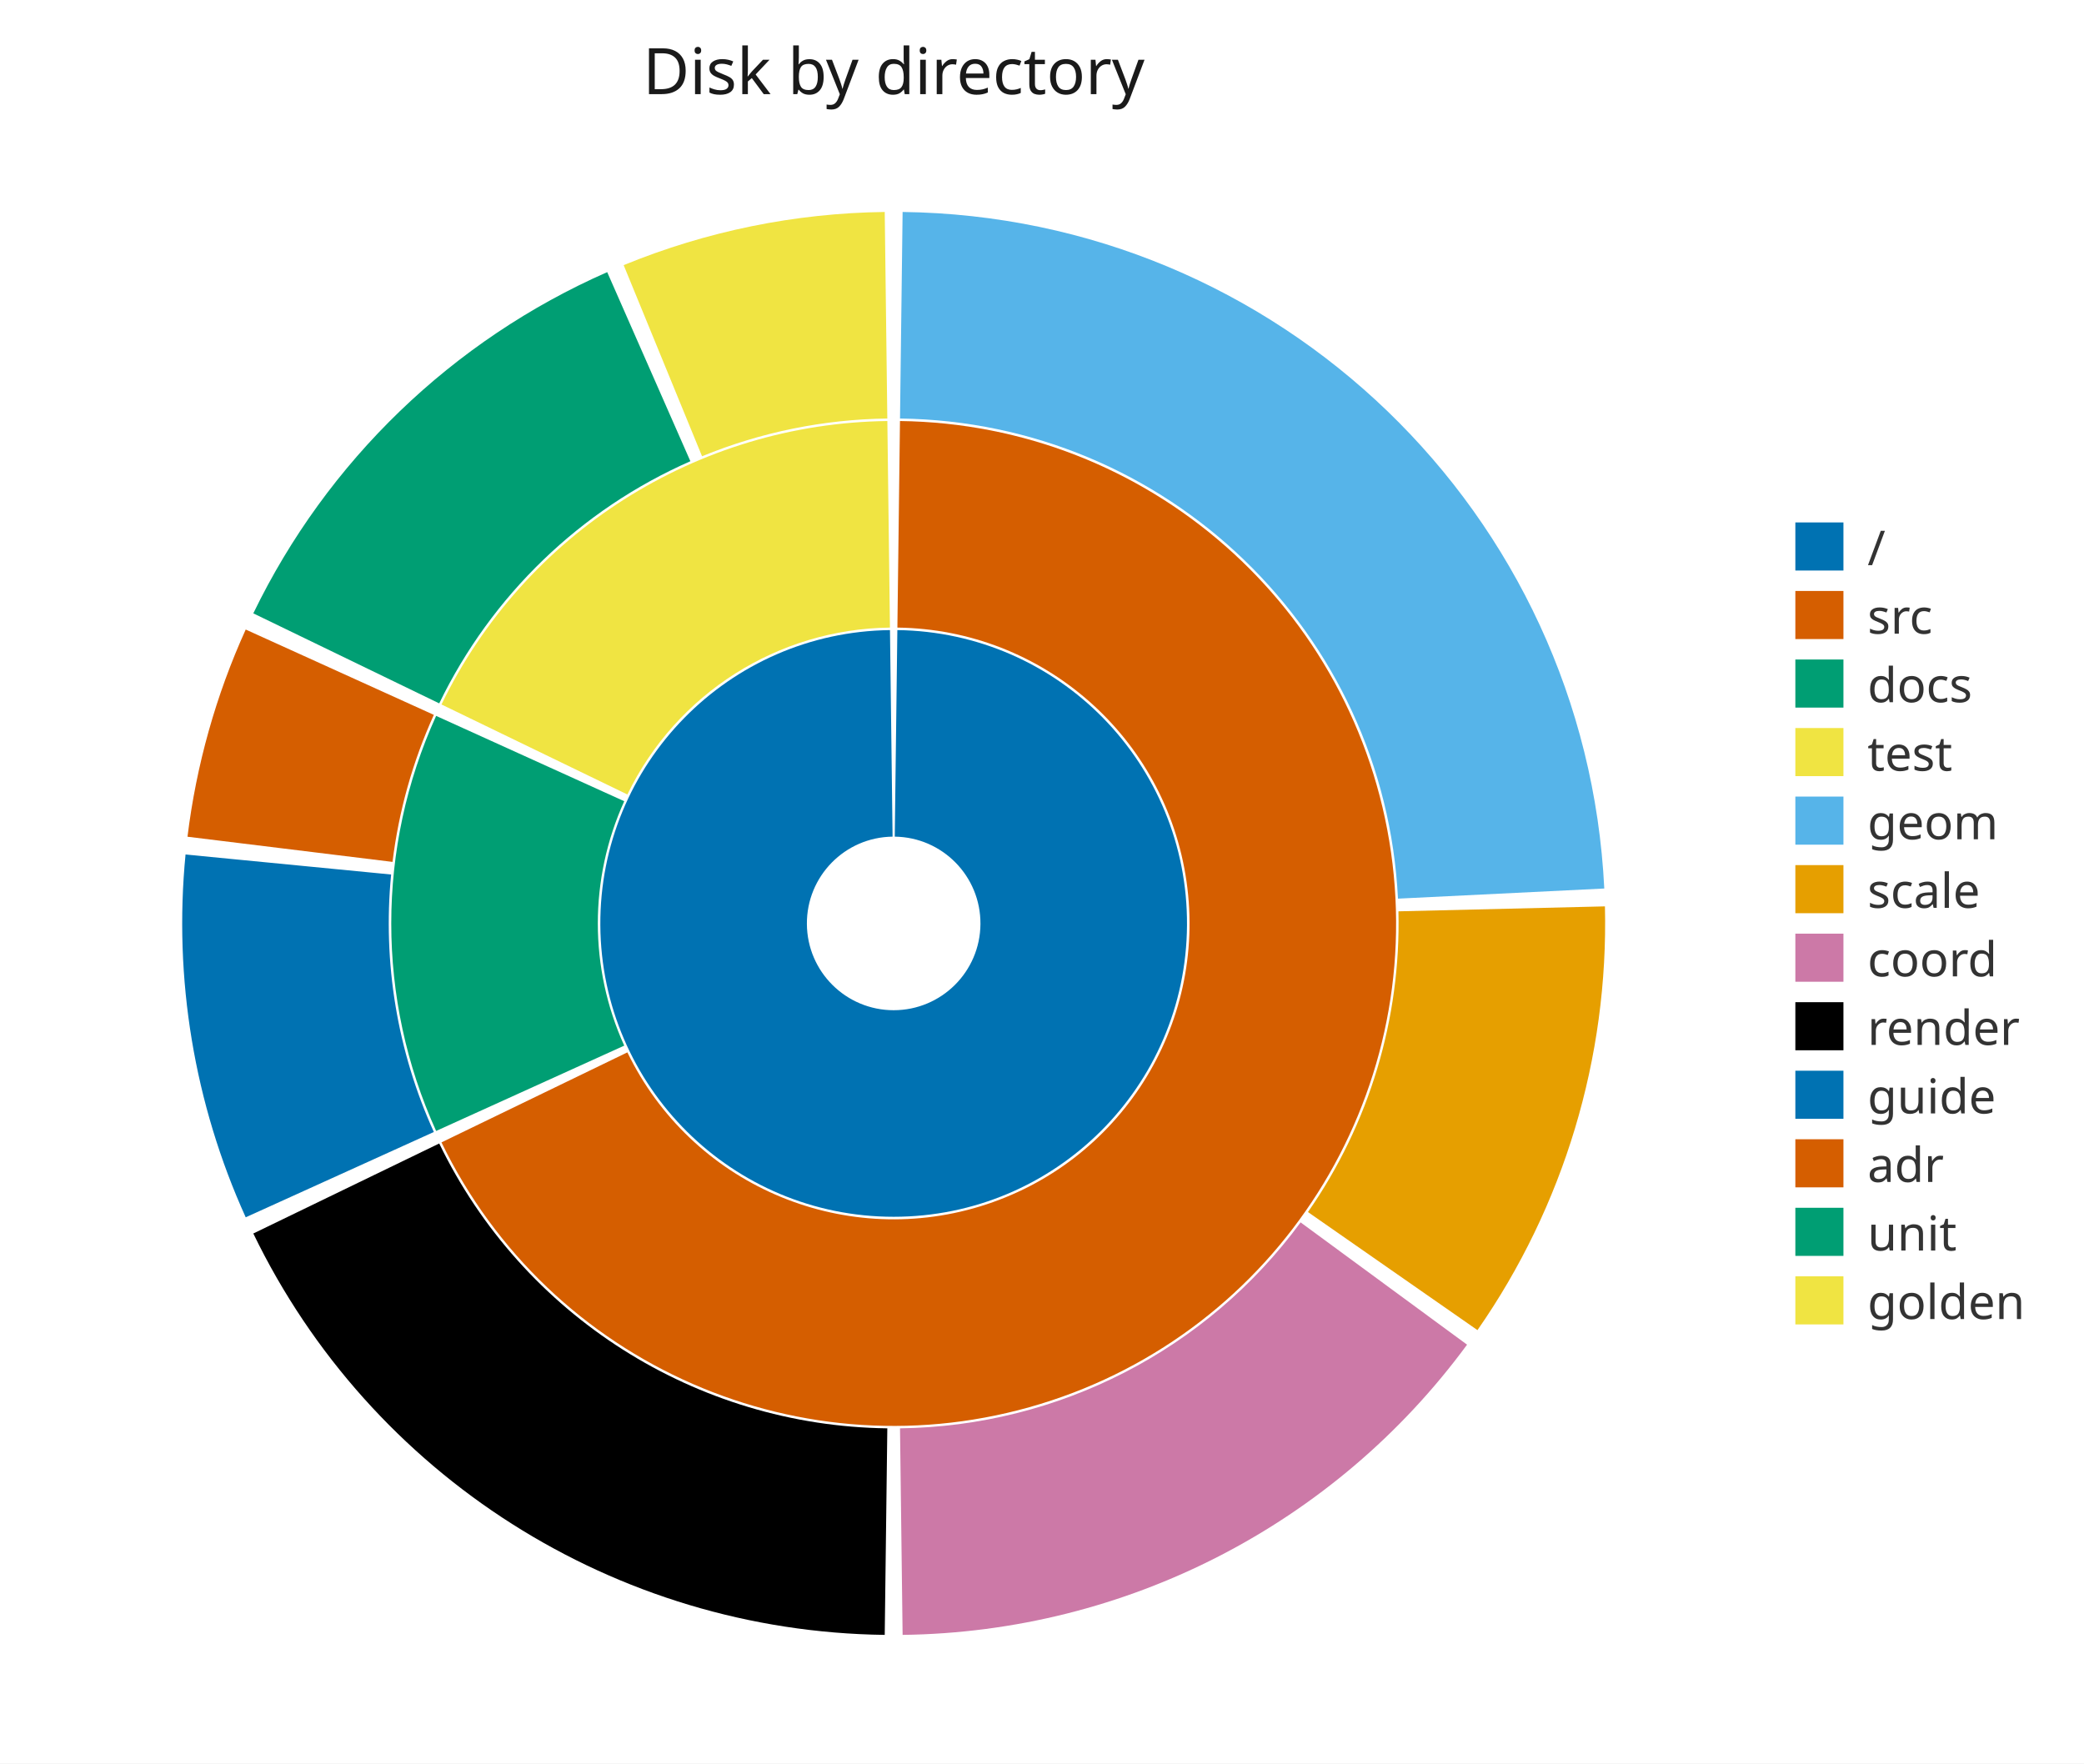
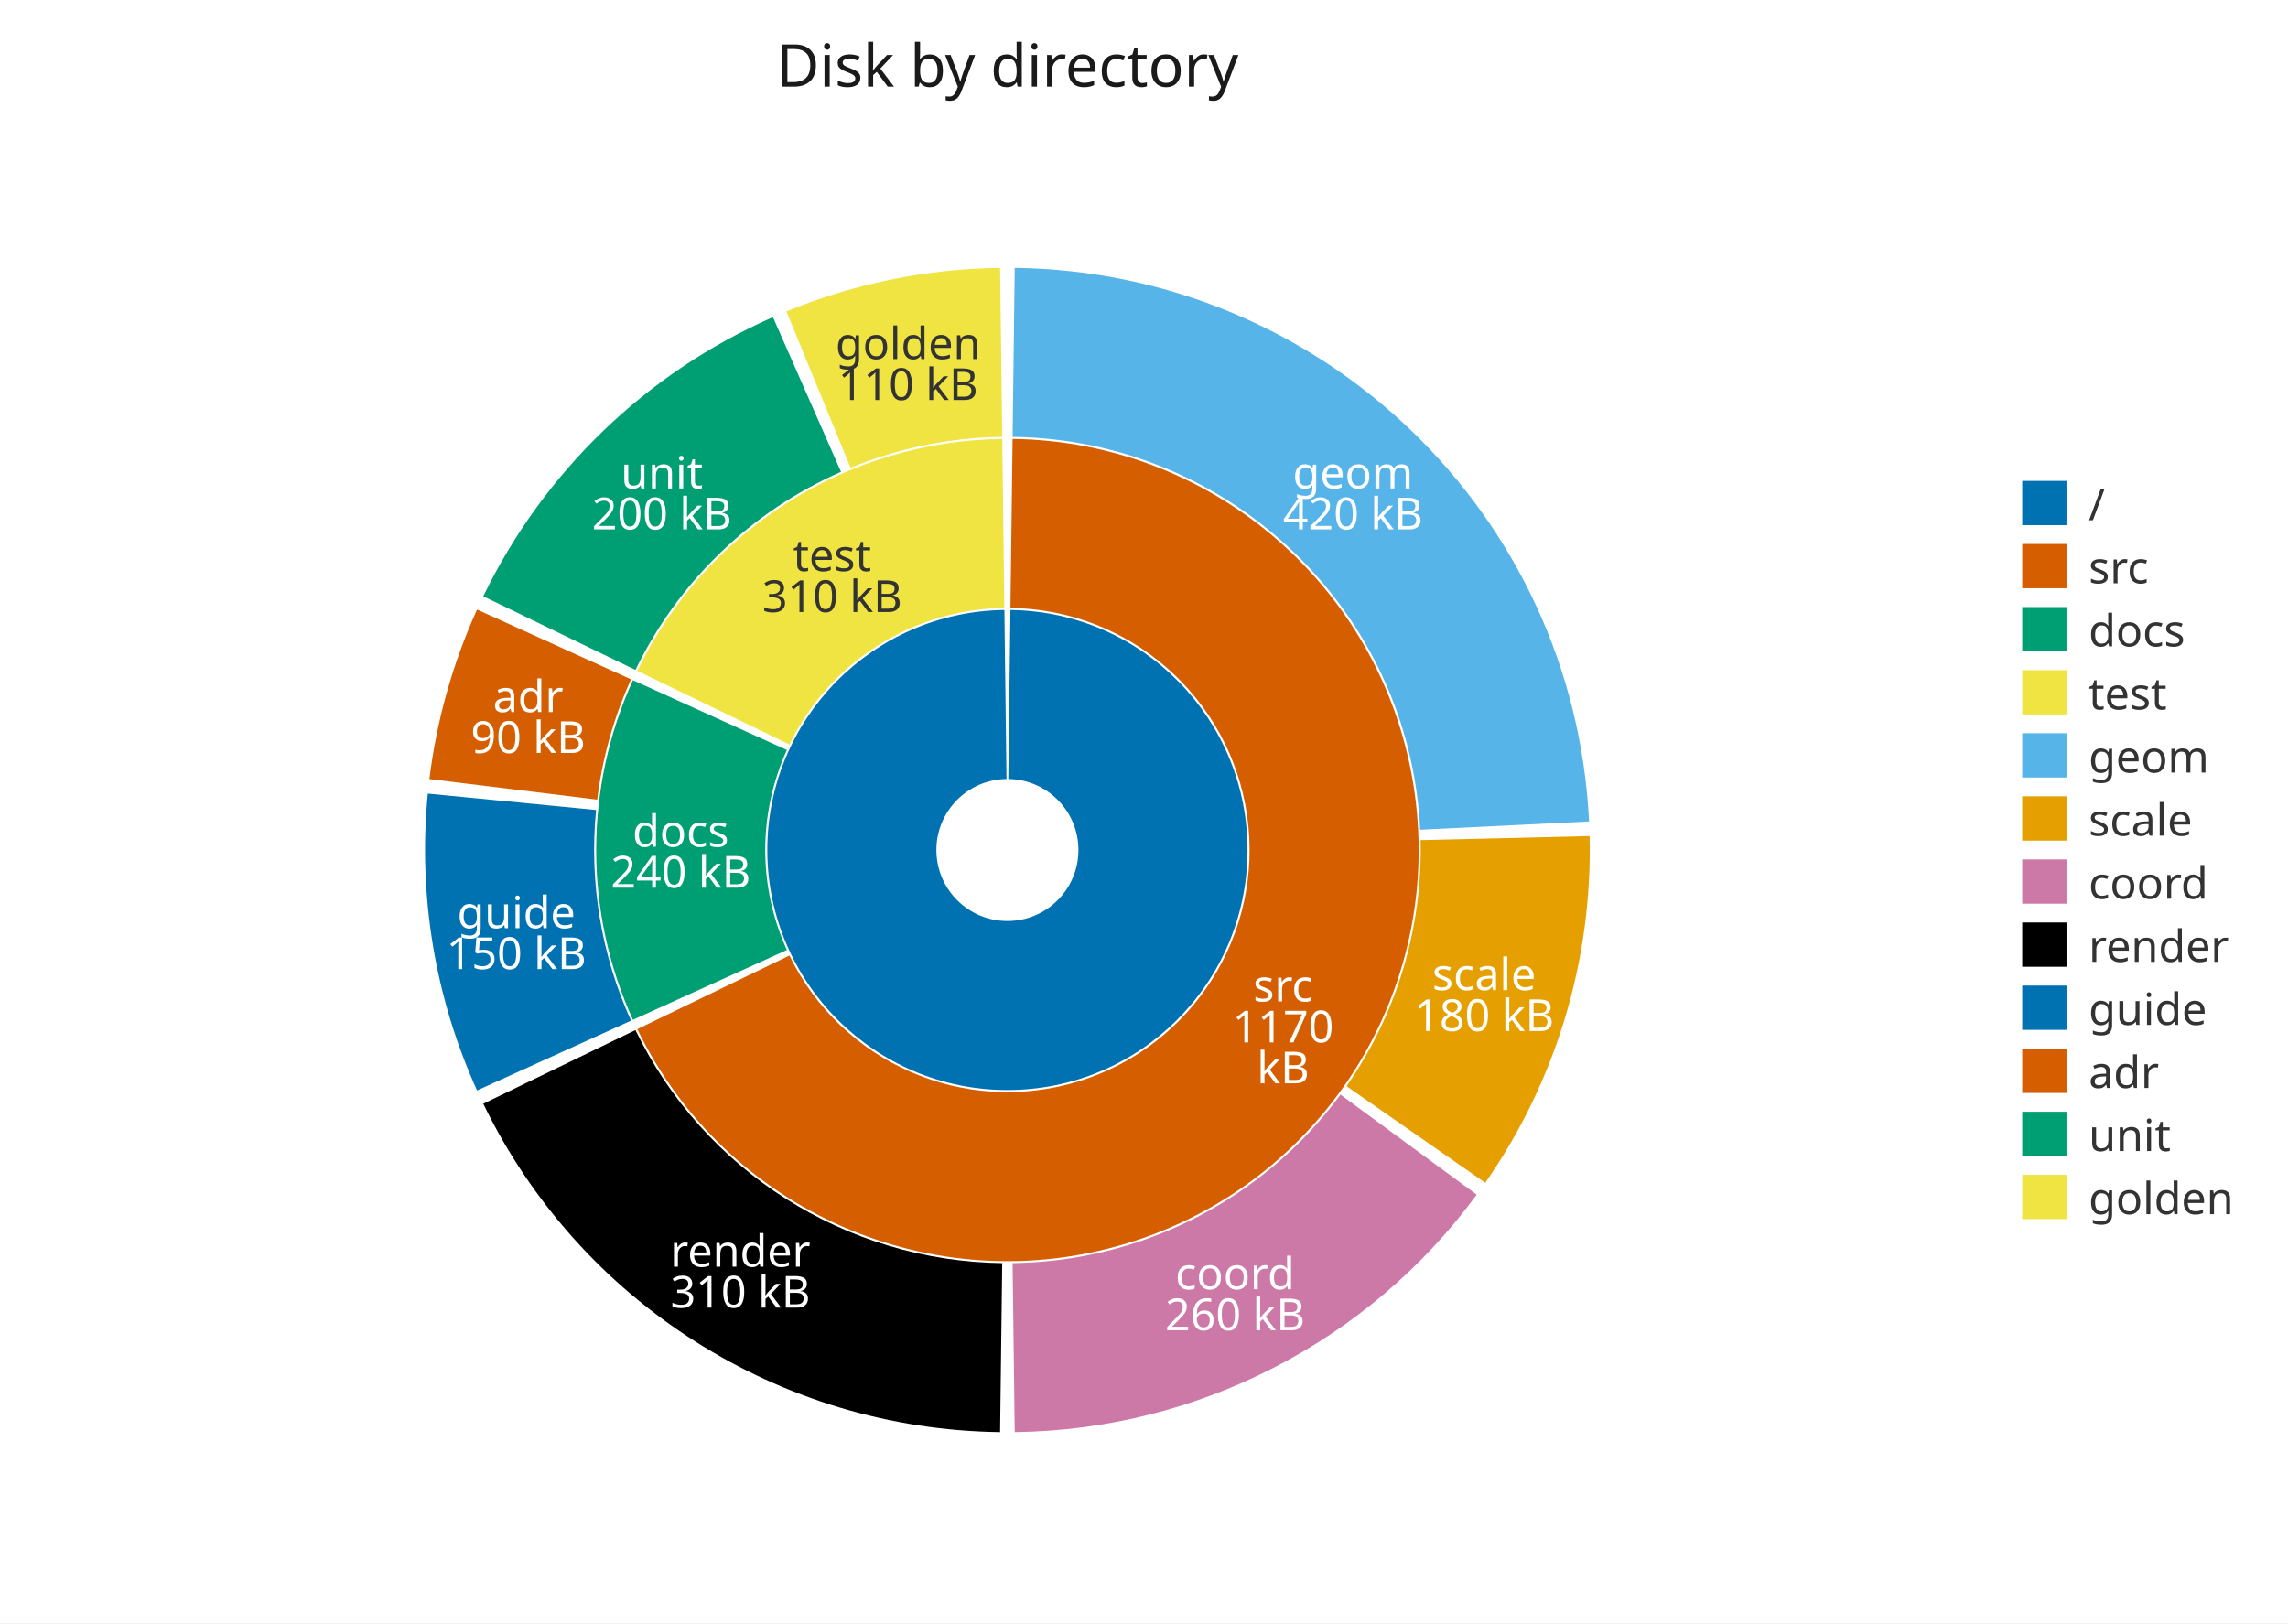
- <svg xmlns="http://www.w3.org/2000/svg" width="520" height="440" viewBox="0 0 520 440" role="img" aria-labelledby="figure-title">
+ <svg xmlns="http://www.w3.org/2000/svg" width="620" height="440" viewBox="0 0 620 440" role="img" aria-labelledby="figure-title">
  <defs>
    <clipPath id="c1">
-       <path d="M222.988,52.56 C321.206,52.56 400.828,132.182 400.828,230.4 C400.828,328.618 321.206,408.24 222.988,408.24 C124.77,408.24 45.148,328.618 45.148,230.4 C45.148,132.182 124.77,52.56 222.988,52.56 Z" />
+       <path d="M272.988,72.32 C360.293,72.32 431.068,143.095 431.068,230.4 C431.068,317.705 360.293,388.48 272.988,388.48 C185.683,388.48 114.908,317.705 114.908,230.4 C114.908,143.095 185.683,72.32 272.988,72.32 Z" />
+     </clipPath>
+     <clipPath id="c2">
+       <path d="M12,32.8 L533.976,32.8 L533.976,428 L12,428 Z" />
    </clipPath>
  </defs>
-   <path d="M0,0 L520,0 L520,440 L0,440 Z" fill="#ffffff" />
-   <text x="222.988" y="23.488" font-family="sans-serif" font-size="16" text-anchor="middle" fill="#1a1a1a">Disk by directory</text>
+   <path d="M0,0 L620,0 L620,440 L0,440 Z" fill="#ffffff" />
+   <text x="272.988" y="23.488" font-family="sans-serif" font-size="16" text-anchor="middle" fill="#1a1a1a">Disk by directory</text>
  <g clip-path="url(#c1)">
-     <path d="M223.908,157.212 C264.149,157.717 296.434,190.616 296.181,230.86 C295.928,271.104 263.233,303.594 222.988,303.594 C182.743,303.594 150.048,271.104 149.795,230.86 C149.542,190.616 181.827,157.717 222.068,157.212 L222.716,208.748 C210.811,208.898 201.26,218.63 201.335,230.536 C201.409,242.442 211.082,252.054 222.988,252.054 C234.894,252.054 244.567,242.442 244.641,230.536 C244.716,218.63 235.165,208.898 223.26,208.748 Z M61.312,303.727 C48.46,275.389 43.282,244.172 46.296,213.203 L97.594,218.195 C95.455,240.174 99.13,262.328 108.251,282.438 Z" fill="#0072b2" />
-     <path d="M224.563,105.049 C286.345,105.826 338.348,151.502 347.088,212.667 C355.828,273.832 318.699,332.245 259.607,350.293 C200.515,368.341 137.085,340.643 110.158,285.032 L156.547,262.571 C172.403,295.318 209.755,311.629 244.551,301.001 C279.348,290.373 301.213,255.976 296.066,219.958 C290.919,183.94 260.297,157.043 223.916,156.586 Z M46.784,208.768 C48.978,190.899 53.876,173.468 61.312,157.073 L108.251,178.362 C102.974,189.997 99.497,202.367 97.94,215.048 Z" fill="#d55e00" />
-     <path d="M108.821,282.18 C93.896,249.273 93.896,211.527 108.821,178.62 L155.759,199.909 C146.971,219.286 146.971,241.514 155.759,260.891 Z M63.206,153.034 C81.59,115.065 112.894,84.884 151.509,67.899 L172.261,115.077 C144.857,127.131 122.642,148.55 109.595,175.495 Z" fill="#009e73" />
-     <path d="M110.158,175.768 C130.854,133.025 173.926,105.646 221.413,105.049 L222.06,156.586 C194.098,156.937 168.734,173.059 156.547,198.229 Z M155.615,66.154 C176.3,57.669 198.401,53.168 220.757,52.887 L221.405,104.423 C205.54,104.623 189.855,107.817 175.175,113.839 Z" fill="#f0e442" />
-     <path d="M225.219,52.887 C319.009,54.066 395.698,128.003 400.301,221.688 L348.823,224.217 C345.556,157.732 291.132,105.26 224.571,104.423 Z" fill="#56b4e9" />
-     <path d="M400.464,226.146 C401.368,263.874 390.226,300.908 368.656,331.873 L326.365,302.413 C341.673,280.438 349.58,254.155 348.938,227.381 Z" fill="#e69f00" />
-     <path d="M366.06,335.502 C333.076,380.402 280.927,407.213 225.219,407.913 L224.571,356.377 C264.106,355.88 301.115,336.852 324.522,304.988 Z" fill="#cc79a7" />
-     <path d="M220.757,407.913 C153.51,407.068 92.515,368.296 63.206,307.766 L109.595,285.305 C130.394,328.262 173.681,355.777 221.405,356.377 Z" fill="#000000" />
+     <path d="M273.806,165.344 C309.576,165.793 338.273,195.037 338.048,230.809 C337.823,266.581 308.761,295.461 272.988,295.461 C237.215,295.461 208.153,266.581 207.928,230.809 C207.703,195.037 236.4,165.793 272.17,165.344 L272.746,211.154 C262.164,211.287 253.674,219.938 253.741,230.521 C253.807,241.104 262.405,249.648 272.988,249.648 C283.571,249.648 292.169,241.104 292.235,230.521 C292.302,219.938 283.812,211.287 273.23,211.154 Z M129.276,295.579 C117.852,270.391 113.249,242.642 115.928,215.113 L161.527,219.551 C159.625,239.088 162.892,258.78 170.999,276.656 Z" fill="#0072b2" />
+     <path d="M274.388,118.977 C329.305,119.667 375.53,160.268 383.299,214.637 C391.068,269.006 358.064,320.929 305.538,336.972 C253.012,353.015 196.63,328.394 172.695,278.962 L213.929,258.996 C228.023,288.105 261.225,302.603 292.156,293.156 C323.086,283.709 342.521,253.134 337.946,221.118 C333.371,189.102 306.151,165.194 273.813,164.787 Z M116.362,211.171 C118.312,195.288 122.667,179.794 129.276,165.221 L170.999,184.144 C166.309,194.486 163.218,205.482 161.834,216.754 Z" fill="#d55e00" />
+     <path d="M171.506,276.426 C158.24,247.176 158.24,213.624 171.506,184.374 L213.229,203.297 C205.417,220.521 205.417,240.279 213.229,257.503 Z M130.96,161.63 C147.301,127.88 175.127,101.053 209.451,85.955 L227.897,127.891 C203.538,138.605 183.791,157.644 172.194,181.595 Z" fill="#009e73" />
+     <path d="M172.695,181.838 C191.091,143.844 229.378,119.508 271.588,118.977 L272.163,164.787 C247.308,165.1 224.762,179.43 213.929,201.804 Z M213.101,84.404 C231.488,76.862 251.133,72.86 271.005,72.611 L271.581,118.421 C257.478,118.598 243.536,121.437 230.488,126.79 Z" fill="#f0e442" />
+     <path d="M274.971,72.611 C358.34,73.658 426.508,139.381 430.6,222.656 L384.841,224.904 C381.937,165.806 333.56,119.164 274.395,118.421 Z" fill="#56b4e9" />
+     <path d="M430.745,226.619 C431.548,260.154 421.644,293.073 402.47,320.598 L364.878,294.412 C378.486,274.878 385.514,251.516 384.944,227.717 Z" fill="#e69f00" />
+     <path d="M400.163,323.824 C370.844,363.735 324.489,387.567 274.971,388.189 L274.395,342.379 C309.537,341.938 342.434,325.024 363.241,296.701 Z" fill="#cc79a7" />
+     <path d="M271.005,388.189 C211.23,387.438 157.012,352.974 130.96,299.17 L172.194,279.205 C190.682,317.388 229.16,341.846 271.581,342.379 Z" fill="#000000" />
  </g>
-   <path d="M447.976,130.35 L459.976,130.35 L459.976,142.35 L447.976,142.35 Z" fill="#0072b2" />
-   <text x="465.976" y="136.35" font-family="sans-serif" font-size="12" dominant-baseline="central" fill="#333333">/</text>
-   <path d="M447.976,147.45 L459.976,147.45 L459.976,159.45 L447.976,159.45 Z" fill="#d55e00" />
-   <text x="465.976" y="153.45" font-family="sans-serif" font-size="12" dominant-baseline="central" fill="#333333">src</text>
-   <path d="M447.976,164.55 L459.976,164.55 L459.976,176.55 L447.976,176.55 Z" fill="#009e73" />
-   <text x="465.976" y="170.55" font-family="sans-serif" font-size="12" dominant-baseline="central" fill="#333333">docs</text>
-   <path d="M447.976,181.65 L459.976,181.65 L459.976,193.65 L447.976,193.65 Z" fill="#f0e442" />
-   <text x="465.976" y="187.65" font-family="sans-serif" font-size="12" dominant-baseline="central" fill="#333333">test</text>
-   <path d="M447.976,198.75 L459.976,198.75 L459.976,210.75 L447.976,210.75 Z" fill="#56b4e9" />
-   <text x="465.976" y="204.75" font-family="sans-serif" font-size="12" dominant-baseline="central" fill="#333333">geom</text>
-   <path d="M447.976,215.85 L459.976,215.85 L459.976,227.85 L447.976,227.85 Z" fill="#e69f00" />
-   <text x="465.976" y="221.85" font-family="sans-serif" font-size="12" dominant-baseline="central" fill="#333333">scale</text>
-   <path d="M447.976,232.95 L459.976,232.95 L459.976,244.95 L447.976,244.95 Z" fill="#cc79a7" />
-   <text x="465.976" y="238.95" font-family="sans-serif" font-size="12" dominant-baseline="central" fill="#333333">coord</text>
-   <path d="M447.976,250.05 L459.976,250.05 L459.976,262.05 L447.976,262.05 Z" fill="#000000" />
-   <text x="465.976" y="256.05" font-family="sans-serif" font-size="12" dominant-baseline="central" fill="#333333">render</text>
-   <path d="M447.976,267.15 L459.976,267.15 L459.976,279.15 L447.976,279.15 Z" fill="#0072b2" />
-   <text x="465.976" y="273.15" font-family="sans-serif" font-size="12" dominant-baseline="central" fill="#333333">guide</text>
-   <path d="M447.976,284.25 L459.976,284.25 L459.976,296.25 L447.976,296.25 Z" fill="#d55e00" />
-   <text x="465.976" y="290.25" font-family="sans-serif" font-size="12" dominant-baseline="central" fill="#333333">adr</text>
-   <path d="M447.976,301.35 L459.976,301.35 L459.976,313.35 L447.976,313.35 Z" fill="#009e73" />
-   <text x="465.976" y="307.35" font-family="sans-serif" font-size="12" dominant-baseline="central" fill="#333333">unit</text>
-   <path d="M447.976,318.45 L459.976,318.45 L459.976,330.45 L447.976,330.45 Z" fill="#f0e442" />
-   <text x="465.976" y="324.45" font-family="sans-serif" font-size="12" dominant-baseline="central" fill="#333333">golden</text>
+   <g clip-path="url(#c2)">
+     <text x="347.697" y="266.789" font-family="sans-serif" font-size="12" text-anchor="middle" dominant-baseline="central" fill="#ffffff">src</text>
+     <text x="347.697" y="277.889" font-family="sans-serif" font-size="12" text-anchor="middle" dominant-baseline="central" fill="#ffffff">1170</text>
+     <text x="347.697" y="288.989" font-family="sans-serif" font-size="12" text-anchor="middle" dominant-baseline="central" fill="#ffffff">kB</text>
+     <text x="184.463" y="224.85" font-family="sans-serif" font-size="12" text-anchor="middle" dominant-baseline="central" fill="#ffffff">docs</text>
+     <text x="184.463" y="235.95" font-family="sans-serif" font-size="12" text-anchor="middle" dominant-baseline="central" fill="#ffffff">240 kB</text>
+     <text x="225.499" y="150.141" font-family="sans-serif" font-size="12" text-anchor="middle" dominant-baseline="central" fill="#333333">test</text>
+     <text x="225.499" y="161.241" font-family="sans-serif" font-size="12" text-anchor="middle" dominant-baseline="central" fill="#333333">310 kB</text>
+     <text x="366.615" y="127.739" font-family="sans-serif" font-size="12" text-anchor="middle" dominant-baseline="central" fill="#ffffff">geom</text>
+     <text x="366.615" y="138.839" font-family="sans-serif" font-size="12" text-anchor="middle" dominant-baseline="central" fill="#ffffff">420 kB</text>
+     <text x="402.163" y="263.713" font-family="sans-serif" font-size="12" text-anchor="middle" dominant-baseline="central" fill="#ffffff">scale</text>
+     <text x="402.163" y="274.813" font-family="sans-serif" font-size="12" text-anchor="middle" dominant-baseline="central" fill="#ffffff">180 kB</text>
+     <text x="334.668" y="344.818" font-family="sans-serif" font-size="12" text-anchor="middle" dominant-baseline="central" fill="#ffffff">coord</text>
+     <text x="334.668" y="355.918" font-family="sans-serif" font-size="12" text-anchor="middle" dominant-baseline="central" fill="#ffffff">260 kB</text>
+     <text x="200.624" y="338.693" font-family="sans-serif" font-size="12" text-anchor="middle" dominant-baseline="central" fill="#ffffff">render</text>
+     <text x="200.624" y="349.793" font-family="sans-serif" font-size="12" text-anchor="middle" dominant-baseline="central" fill="#ffffff">310 kB</text>
+     <text x="139.912" y="246.925" font-family="sans-serif" font-size="12" text-anchor="middle" dominant-baseline="central" fill="#ffffff">guide</text>
+     <text x="139.912" y="258.025" font-family="sans-serif" font-size="12" text-anchor="middle" dominant-baseline="central" fill="#ffffff">150 kB</text>
+     <text x="143.124" y="188.353" font-family="sans-serif" font-size="12" text-anchor="middle" dominant-baseline="central" fill="#ffffff">adr</text>
+     <text x="143.124" y="199.453" font-family="sans-serif" font-size="12" text-anchor="middle" dominant-baseline="central" fill="#ffffff">90 kB</text>
+     <text x="179.361" y="127.739" font-family="sans-serif" font-size="12" text-anchor="middle" dominant-baseline="central" fill="#ffffff">unit</text>
+     <text x="179.361" y="138.839" font-family="sans-serif" font-size="12" text-anchor="middle" dominant-baseline="central" fill="#ffffff">200 kB</text>
+     <text x="246.067" y="92.669" font-family="sans-serif" font-size="12" text-anchor="middle" dominant-baseline="central" fill="#333333">golden</text>
+     <text x="246.067" y="103.769" font-family="sans-serif" font-size="12" text-anchor="middle" dominant-baseline="central" fill="#333333">110 kB</text>
+   </g>
+   <path d="M547.976,130.35 L559.976,130.35 L559.976,142.35 L547.976,142.35 Z" fill="#0072b2" />
+   <text x="565.976" y="136.35" font-family="sans-serif" font-size="12" dominant-baseline="central" fill="#333333">/</text>
+   <path d="M547.976,147.45 L559.976,147.45 L559.976,159.45 L547.976,159.45 Z" fill="#d55e00" />
+   <text x="565.976" y="153.45" font-family="sans-serif" font-size="12" dominant-baseline="central" fill="#333333">src</text>
+   <path d="M547.976,164.55 L559.976,164.55 L559.976,176.55 L547.976,176.55 Z" fill="#009e73" />
+   <text x="565.976" y="170.55" font-family="sans-serif" font-size="12" dominant-baseline="central" fill="#333333">docs</text>
+   <path d="M547.976,181.65 L559.976,181.65 L559.976,193.65 L547.976,193.65 Z" fill="#f0e442" />
+   <text x="565.976" y="187.65" font-family="sans-serif" font-size="12" dominant-baseline="central" fill="#333333">test</text>
+   <path d="M547.976,198.75 L559.976,198.75 L559.976,210.75 L547.976,210.75 Z" fill="#56b4e9" />
+   <text x="565.976" y="204.75" font-family="sans-serif" font-size="12" dominant-baseline="central" fill="#333333">geom</text>
+   <path d="M547.976,215.85 L559.976,215.85 L559.976,227.85 L547.976,227.85 Z" fill="#e69f00" />
+   <text x="565.976" y="221.85" font-family="sans-serif" font-size="12" dominant-baseline="central" fill="#333333">scale</text>
+   <path d="M547.976,232.95 L559.976,232.95 L559.976,244.95 L547.976,244.95 Z" fill="#cc79a7" />
+   <text x="565.976" y="238.95" font-family="sans-serif" font-size="12" dominant-baseline="central" fill="#333333">coord</text>
+   <path d="M547.976,250.05 L559.976,250.05 L559.976,262.05 L547.976,262.05 Z" fill="#000000" />
+   <text x="565.976" y="256.05" font-family="sans-serif" font-size="12" dominant-baseline="central" fill="#333333">render</text>
+   <path d="M547.976,267.15 L559.976,267.15 L559.976,279.15 L547.976,279.15 Z" fill="#0072b2" />
+   <text x="565.976" y="273.15" font-family="sans-serif" font-size="12" dominant-baseline="central" fill="#333333">guide</text>
+   <path d="M547.976,284.25 L559.976,284.25 L559.976,296.25 L547.976,296.25 Z" fill="#d55e00" />
+   <text x="565.976" y="290.25" font-family="sans-serif" font-size="12" dominant-baseline="central" fill="#333333">adr</text>
+   <path d="M547.976,301.35 L559.976,301.35 L559.976,313.35 L547.976,313.35 Z" fill="#009e73" />
+   <text x="565.976" y="307.35" font-family="sans-serif" font-size="12" dominant-baseline="central" fill="#333333">unit</text>
+   <path d="M547.976,318.45 L559.976,318.45 L559.976,330.45 L547.976,330.45 Z" fill="#f0e442" />
+   <text x="565.976" y="324.45" font-family="sans-serif" font-size="12" dominant-baseline="central" fill="#333333">golden</text>
</svg>
